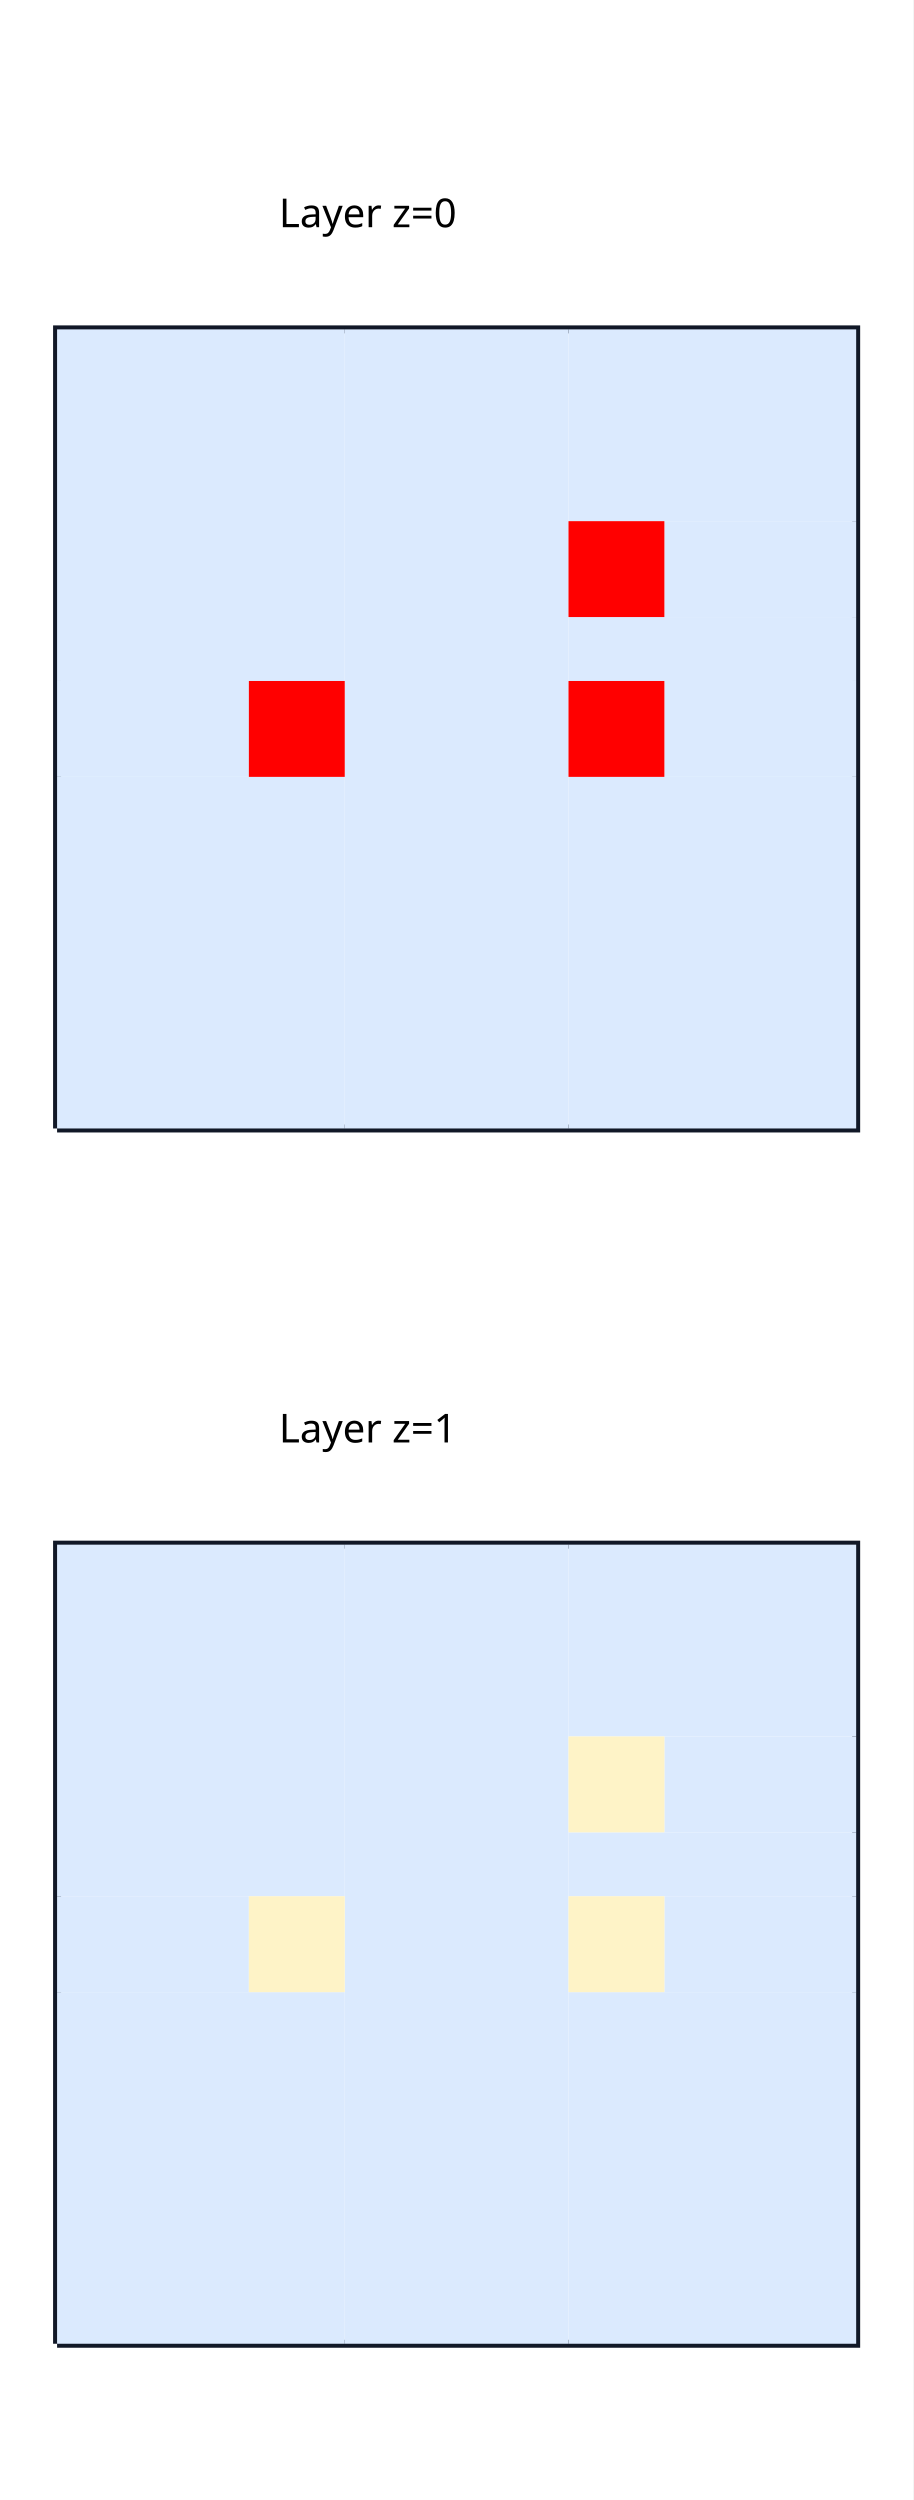
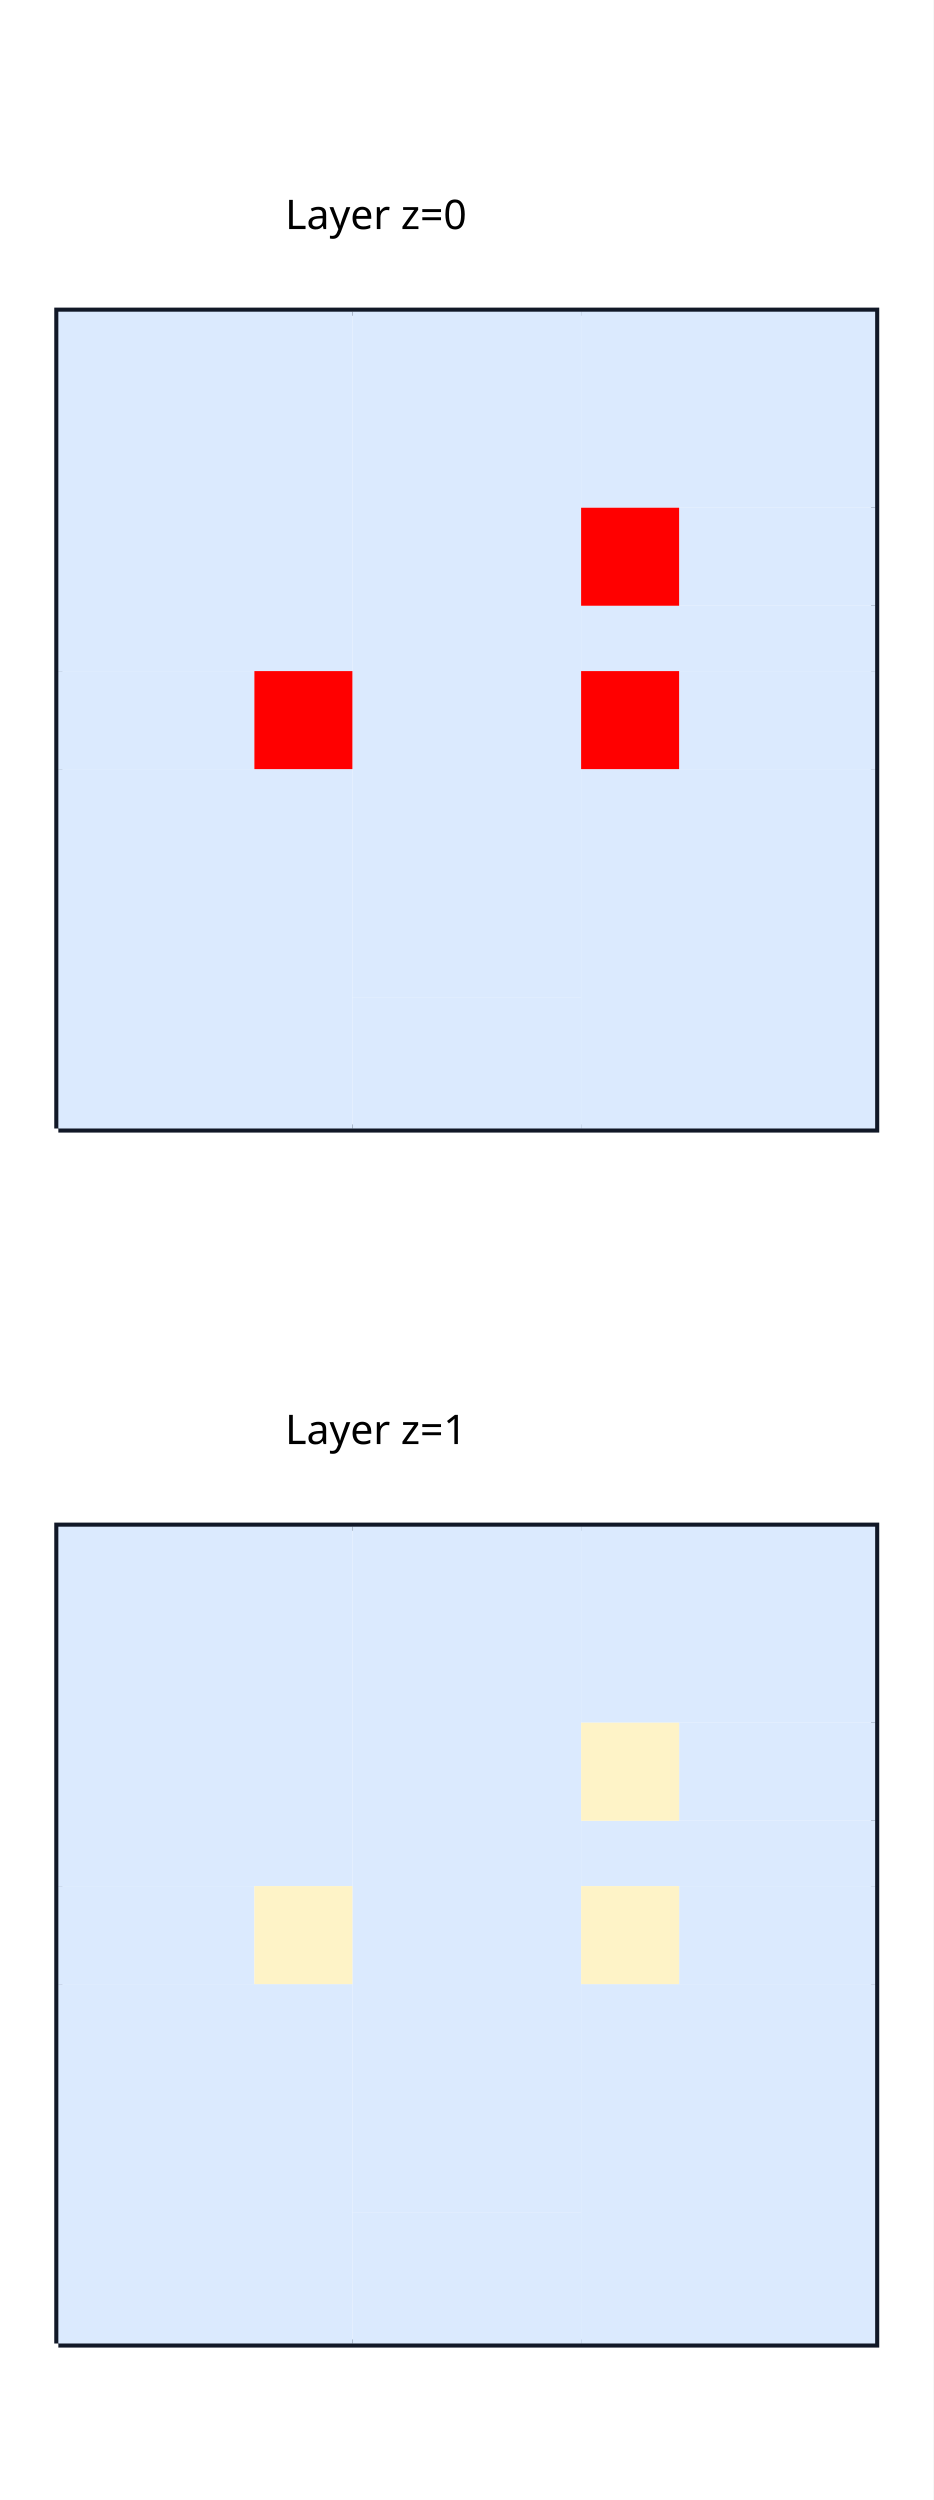
- <svg xmlns="http://www.w3.org/2000/svg" width="640" height="1752" viewBox="0 0 640 1752">
+ <svg xmlns="http://www.w3.org/2000/svg" width="640" height="1714" viewBox="0 0 640 1714">
  <rect width="100%" height="100%" fill="white" />
  <g>
-     <polyline data-points="-5,-5 5,-5 5,5 -5,5 -5,-5" data-type="line" data-label="bounds" points="40,790.833 600,790.833 600,230.833 40,230.833 40,790.833" fill="none" stroke="#111827" stroke-width="5.6" />
+     <polyline data-points="-5,-5 5,-5 5,5 -5,5 -5,-5" data-type="line" data-label="bounds" points="40,773.7 600,773.7 600,213.7 40,213.7 40,773.7" fill="none" stroke="#111827" stroke-width="5.6" />
  </g>
  <g>
-     <polyline data-points="-5,-20.208333333333332 5,-20.208333333333332 5,-10.208333333333332 -5,-10.208333333333332 -5,-20.208333333333332" data-type="line" data-label="bounds" points="40,1642.5 600,1642.5 600,1082.5 40,1082.5 40,1642.5" fill="none" stroke="#111827" stroke-width="5.6" />
+     <polyline data-points="-5,-19.875 5,-19.875 5,-9.875 -5,-9.875 -5,-19.875" data-type="line" data-label="bounds" points="40,1606.7 600,1606.7 600,1046.7 40,1046.7 40,1606.7" fill="none" stroke="#111827" stroke-width="5.6" />
  </g>
  <g>
-     <rect data-type="rect" data-label="node" data-x="-3.2" data-y="-2.8000000000000003" x="40" y="544.433" width="201.6" height="246.4" fill="#dbeafe" stroke="black" stroke-width="0.018" />
+     <rect data-type="rect" data-label="node" data-x="0" data-y="0.8" x="241.6" y="213.7" width="156.8" height="470.4" fill="#dbeafe" stroke="black" stroke-width="0.018" />
  </g>
  <g>
-     <rect data-type="rect" data-label="node" data-x="-3.2" data-y="2.7999999999999994" x="40" y="230.833" width="201.6" height="246.4" fill="#dbeafe" stroke="black" stroke-width="0.018" />
+     <rect data-type="rect" data-label="node" data-x="-3.2" data-y="-2.8000000000000003" x="40" y="527.3" width="201.6" height="246.4" fill="#dbeafe" stroke="black" stroke-width="0.018" />
  </g>
  <g>
-     <rect data-type="rect" data-label="node" data-x="3.2" data-y="-2.8000000000000003" x="398.4" y="544.433" width="201.6" height="246.4" fill="#dbeafe" stroke="black" stroke-width="0.018" />
+     <rect data-type="rect" data-label="node" data-x="-3.2" data-y="2.7999999999999994" x="40" y="213.7" width="201.6" height="246.4" fill="#dbeafe" stroke="black" stroke-width="0.018" />
  </g>
  <g>
-     <rect data-type="rect" data-label="node" data-x="3.2" data-y="1" x="398.4" y="432.433" width="201.6" height="44.8" fill="#dbeafe" stroke="black" stroke-width="0.018" />
+     <rect data-type="rect" data-label="node" data-x="3.2" data-y="-2.8000000000000003" x="398.4" y="527.3" width="201.6" height="246.4" fill="#dbeafe" stroke="black" stroke-width="0.018" />
  </g>
  <g>
-     <rect data-type="rect" data-label="node" data-x="-3.8" data-y="0" x="40" y="477.233" width="134.4" height="67.2" fill="#dbeafe" stroke="black" stroke-width="0.018" />
+     <rect data-type="rect" data-label="node" data-x="3.2" data-y="1" x="398.4" y="415.3" width="201.6" height="44.8" fill="#dbeafe" stroke="black" stroke-width="0.018" />
  </g>
  <g>
-     <rect data-type="rect" data-label="node" data-x="3.2" data-y="3.8" x="398.4" y="230.833" width="201.6" height="134.4" fill="#dbeafe" stroke="black" stroke-width="0.018" />
+     <rect data-type="rect" data-label="node" data-x="-3.8" data-y="0" x="40" y="460.1" width="134.4" height="67.2" fill="#dbeafe" stroke="black" stroke-width="0.018" />
  </g>
  <g>
-     <rect data-type="rect" data-label="node" data-x="3.8" data-y="1.9999999999999998" x="465.6" y="365.233" width="134.4" height="67.2" fill="#dbeafe" stroke="black" stroke-width="0.018" />
+     <rect data-type="rect" data-label="node" data-x="0" data-y="-4.2" x="241.6" y="684.1" width="156.8" height="89.6" fill="#dbeafe" stroke="black" stroke-width="0.018" />
  </g>
  <g>
-     <rect data-type="rect" data-label="node" data-x="3.8" data-y="0" x="465.6" y="477.233" width="134.4" height="67.2" fill="#dbeafe" stroke="black" stroke-width="0.018" />
+     <rect data-type="rect" data-label="node" data-x="3.2" data-y="3.8" x="398.4" y="213.7" width="201.6" height="134.4" fill="#dbeafe" stroke="black" stroke-width="0.018" />
  </g>
  <g>
-     <rect data-type="rect" data-label="node" data-x="0" data-y="0" x="241.6" y="230.833" width="156.8" height="560" fill="#dbeafe" stroke="black" stroke-width="0.018" />
+     <rect data-type="rect" data-label="node" data-x="3.8" data-y="1.9999999999999998" x="465.6" y="348.1" width="134.4" height="67.2" fill="#dbeafe" stroke="black" stroke-width="0.018" />
  </g>
  <g>
-     <rect data-type="rect" data-label="node" data-x="-2" data-y="0" x="174.4" y="477.233" width="67.2" height="67.2" fill="red" stroke="black" stroke-width="0.018" />
+     <rect data-type="rect" data-label="node" data-x="3.8" data-y="0" x="465.6" y="460.1" width="134.4" height="67.2" fill="#dbeafe" stroke="black" stroke-width="0.018" />
  </g>
  <g>
-     <rect data-type="rect" data-label="node" data-x="1.9999999999999998" data-y="0" x="398.4" y="477.233" width="67.2" height="67.2" fill="red" stroke="black" stroke-width="0.018" />
+     <rect data-type="rect" data-label="node" data-x="-2" data-y="0" x="174.4" y="460.1" width="67.2" height="67.2" fill="red" stroke="black" stroke-width="0.018" />
  </g>
  <g>
-     <rect data-type="rect" data-label="node" data-x="1.9999999999999998" data-y="1.9999999999999998" x="398.4" y="365.233" width="67.2" height="67.2" fill="red" stroke="black" stroke-width="0.018" />
+     <rect data-type="rect" data-label="node" data-x="1.9999999999999998" data-y="0" x="398.4" y="460.1" width="67.2" height="67.2" fill="red" stroke="black" stroke-width="0.018" />
  </g>
  <g>
-     <rect data-type="rect" data-label="node" data-x="-3.2" data-y="-18.008333333333333" x="40" y="1396.1" width="201.6" height="246.4" fill="#dbeafe" stroke="black" stroke-width="0.018" />
+     <rect data-type="rect" data-label="node" data-x="1.9999999999999998" data-y="1.9999999999999998" x="398.4" y="348.1" width="67.2" height="67.2" fill="red" stroke="black" stroke-width="0.018" />
  </g>
  <g>
-     <rect data-type="rect" data-label="node" data-x="-3.2" data-y="-12.408333333333333" x="40" y="1082.5" width="201.6" height="246.4" fill="#dbeafe" stroke="black" stroke-width="0.018" />
+     <rect data-type="rect" data-label="node" data-x="0" data-y="-14.075" x="241.6" y="1046.7" width="156.8" height="470.4" fill="#dbeafe" stroke="black" stroke-width="0.018" />
  </g>
  <g>
-     <rect data-type="rect" data-label="node" data-x="3.2" data-y="-18.008333333333333" x="398.4" y="1396.1" width="201.6" height="246.4" fill="#dbeafe" stroke="black" stroke-width="0.018" />
+     <rect data-type="rect" data-label="node" data-x="-3.2" data-y="-17.675" x="40" y="1360.3" width="201.6" height="246.4" fill="#dbeafe" stroke="black" stroke-width="0.018" />
  </g>
  <g>
-     <rect data-type="rect" data-label="node" data-x="3.2" data-y="-14.208333333333332" x="398.4" y="1284.1" width="201.6" height="44.8" fill="#dbeafe" stroke="black" stroke-width="0.018" />
+     <rect data-type="rect" data-label="node" data-x="-3.2" data-y="-12.075000000000001" x="40" y="1046.7" width="201.6" height="246.4" fill="#dbeafe" stroke="black" stroke-width="0.018" />
  </g>
  <g>
-     <rect data-type="rect" data-label="node" data-x="-3.8" data-y="-15.208333333333332" x="40" y="1328.9" width="134.4" height="67.2" fill="#dbeafe" stroke="black" stroke-width="0.018" />
+     <rect data-type="rect" data-label="node" data-x="3.2" data-y="-17.675" x="398.4" y="1360.3" width="201.6" height="246.4" fill="#dbeafe" stroke="black" stroke-width="0.018" />
  </g>
  <g>
-     <rect data-type="rect" data-label="node" data-x="3.2" data-y="-11.408333333333331" x="398.4" y="1082.5" width="201.6" height="134.4" fill="#dbeafe" stroke="black" stroke-width="0.018" />
+     <rect data-type="rect" data-label="node" data-x="3.2" data-y="-13.875" x="398.4" y="1248.3" width="201.6" height="44.8" fill="#dbeafe" stroke="black" stroke-width="0.018" />
  </g>
  <g>
-     <rect data-type="rect" data-label="node" data-x="3.8" data-y="-13.208333333333332" x="465.6" y="1216.9" width="134.4" height="67.2" fill="#dbeafe" stroke="black" stroke-width="0.018" />
+     <rect data-type="rect" data-label="node" data-x="-3.8" data-y="-14.875" x="40" y="1293.1" width="134.4" height="67.2" fill="#dbeafe" stroke="black" stroke-width="0.018" />
  </g>
  <g>
-     <rect data-type="rect" data-label="node" data-x="3.8" data-y="-15.208333333333332" x="465.6" y="1328.9" width="134.4" height="67.2" fill="#dbeafe" stroke="black" stroke-width="0.018" />
+     <rect data-type="rect" data-label="node" data-x="0" data-y="-19.075" x="241.6" y="1517.1" width="156.8" height="89.6" fill="#dbeafe" stroke="black" stroke-width="0.018" />
  </g>
  <g>
-     <rect data-type="rect" data-label="node" data-x="0" data-y="-15.208333333333332" x="241.6" y="1082.5" width="156.8" height="560" fill="#dbeafe" stroke="black" stroke-width="0.018" />
+     <rect data-type="rect" data-label="node" data-x="3.2" data-y="-11.075" x="398.4" y="1046.7" width="201.6" height="134.4" fill="#dbeafe" stroke="black" stroke-width="0.018" />
  </g>
  <g>
-     <rect data-type="rect" data-label="node" data-x="-2" data-y="-15.208333333333332" x="174.4" y="1328.9" width="67.2" height="67.2" fill="#fef3c7" stroke="black" stroke-width="0.018" />
+     <rect data-type="rect" data-label="node" data-x="3.8" data-y="-12.875" x="465.6" y="1181.1" width="134.4" height="67.2" fill="#dbeafe" stroke="black" stroke-width="0.018" />
  </g>
  <g>
-     <rect data-type="rect" data-label="node" data-x="1.9999999999999998" data-y="-13.208333333333332" x="398.4" y="1216.9" width="67.2" height="67.2" fill="#fef3c7" stroke="black" stroke-width="0.018" />
+     <rect data-type="rect" data-label="node" data-x="3.8" data-y="-14.875" x="465.6" y="1293.1" width="134.4" height="67.2" fill="#dbeafe" stroke="black" stroke-width="0.018" />
  </g>
  <g>
-     <rect data-type="rect" data-label="node" data-x="1.9999999999999998" data-y="-15.208333333333332" x="398.4" y="1328.9" width="67.2" height="67.2" fill="#fef3c7" stroke="black" stroke-width="0.018" />
+     <rect data-type="rect" data-label="node" data-x="-2" data-y="-14.875" x="174.4" y="1293.1" width="67.2" height="67.2" fill="#fef3c7" stroke="black" stroke-width="0.018" />
  </g>
-   <text data-type="text" data-label="Layer z=0" data-x="0" data-y="6.666666666666666" x="320" y="137.5" fill="black" font-size="28" font-family="sans-serif" text-anchor="end" dominant-baseline="text-before-edge">Layer z=0</text>
-   <text data-type="text" data-label="Layer z=1" data-x="0" data-y="-8.541666666666666" x="320" y="989.167" fill="black" font-size="28" font-family="sans-serif" text-anchor="end" dominant-baseline="text-before-edge">Layer z=1</text>
+   <g>
+     <rect data-type="rect" data-label="node" data-x="1.9999999999999998" data-y="-12.875" x="398.4" y="1181.1" width="67.2" height="67.2" fill="#fef3c7" stroke="black" stroke-width="0.018" />
+   </g>
+   <g>
+     <rect data-type="rect" data-label="node" data-x="1.9999999999999998" data-y="-14.875" x="398.4" y="1293.1" width="67.2" height="67.2" fill="#fef3c7" stroke="black" stroke-width="0.018" />
+   </g>
+   <text data-type="text" data-label="Layer z=0" data-x="0" data-y="6.3999999999999995" x="320" y="135.3" fill="black" font-size="28" font-family="sans-serif" text-anchor="end" dominant-baseline="text-before-edge">Layer z=0</text>
+   <text data-type="text" data-label="Layer z=1" data-x="0" data-y="-8.475000000000001" x="320" y="968.3" fill="black" font-size="28" font-family="sans-serif" text-anchor="end" dominant-baseline="text-before-edge">Layer z=1</text>
  <g id="crosshair" style="display: none">
-     <line id="crosshair-h" y1="0" y2="1752" stroke="#666" stroke-width="0.5" />
+     <line id="crosshair-h" y1="0" y2="1714" stroke="#666" stroke-width="0.5" />
    <line id="crosshair-v" x1="0" x2="640" stroke="#666" stroke-width="0.5" />
    <text id="coordinates" font-family="monospace" font-size="12" fill="#666" />
  </g>
</svg>
